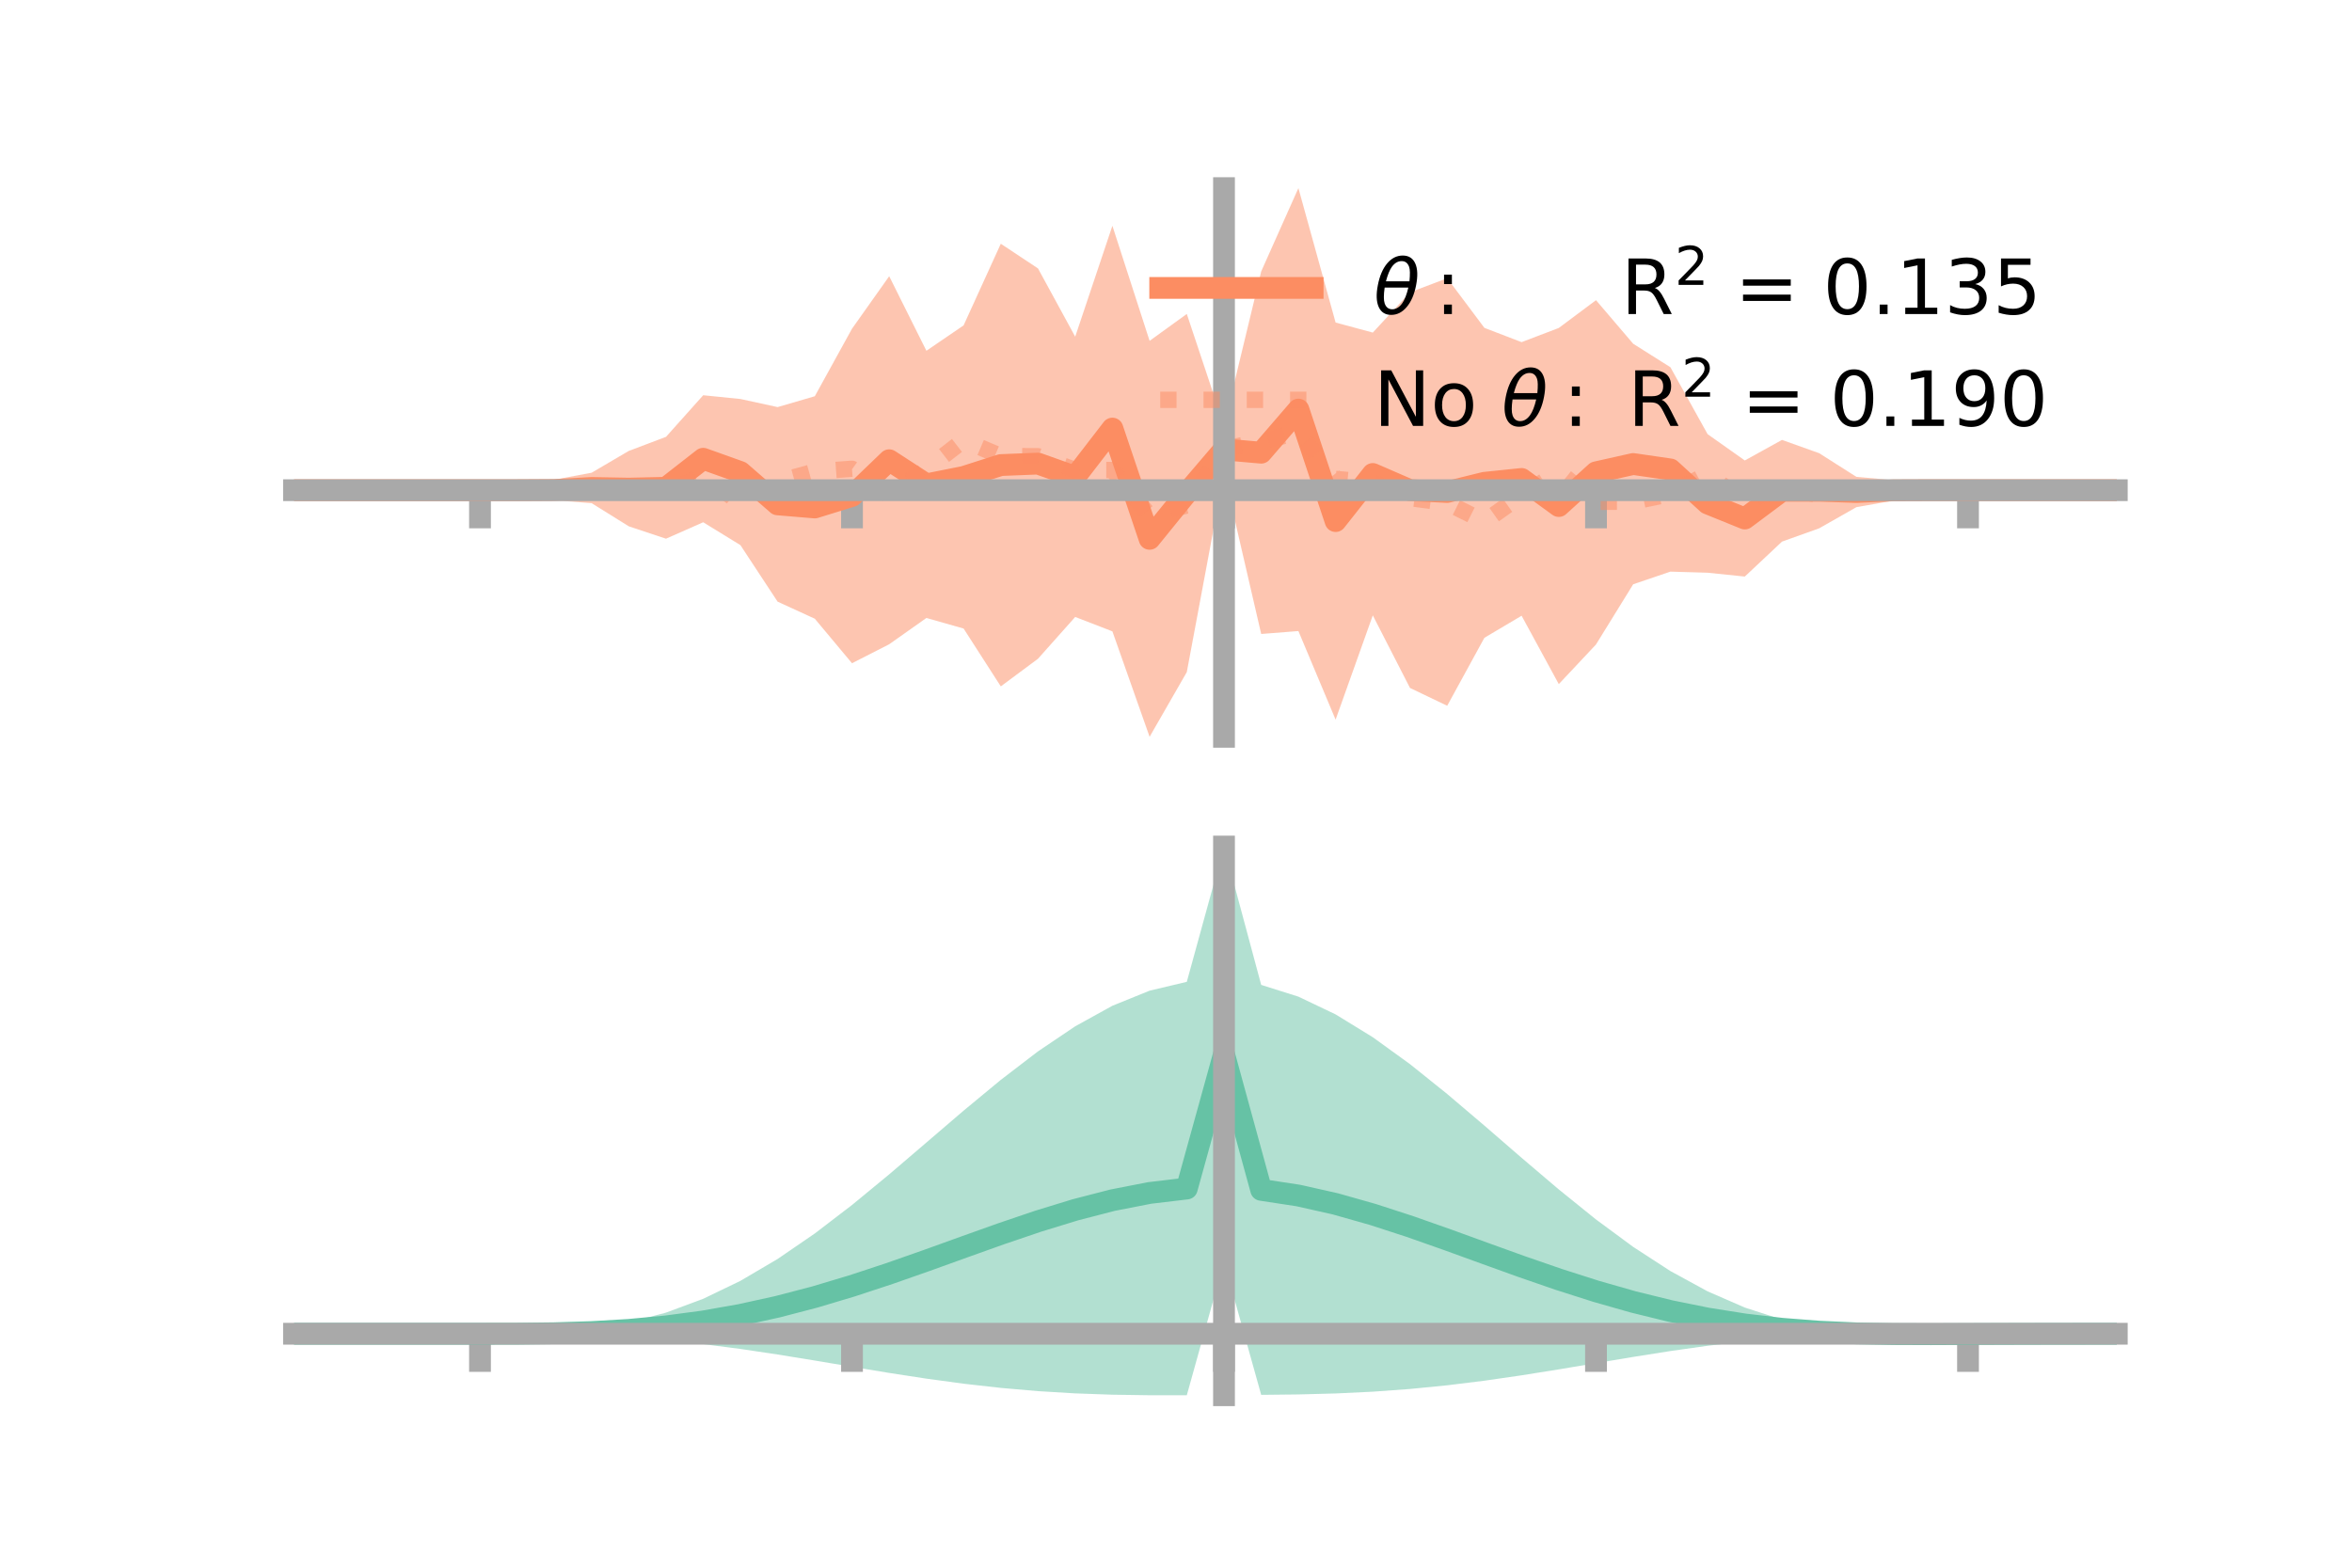
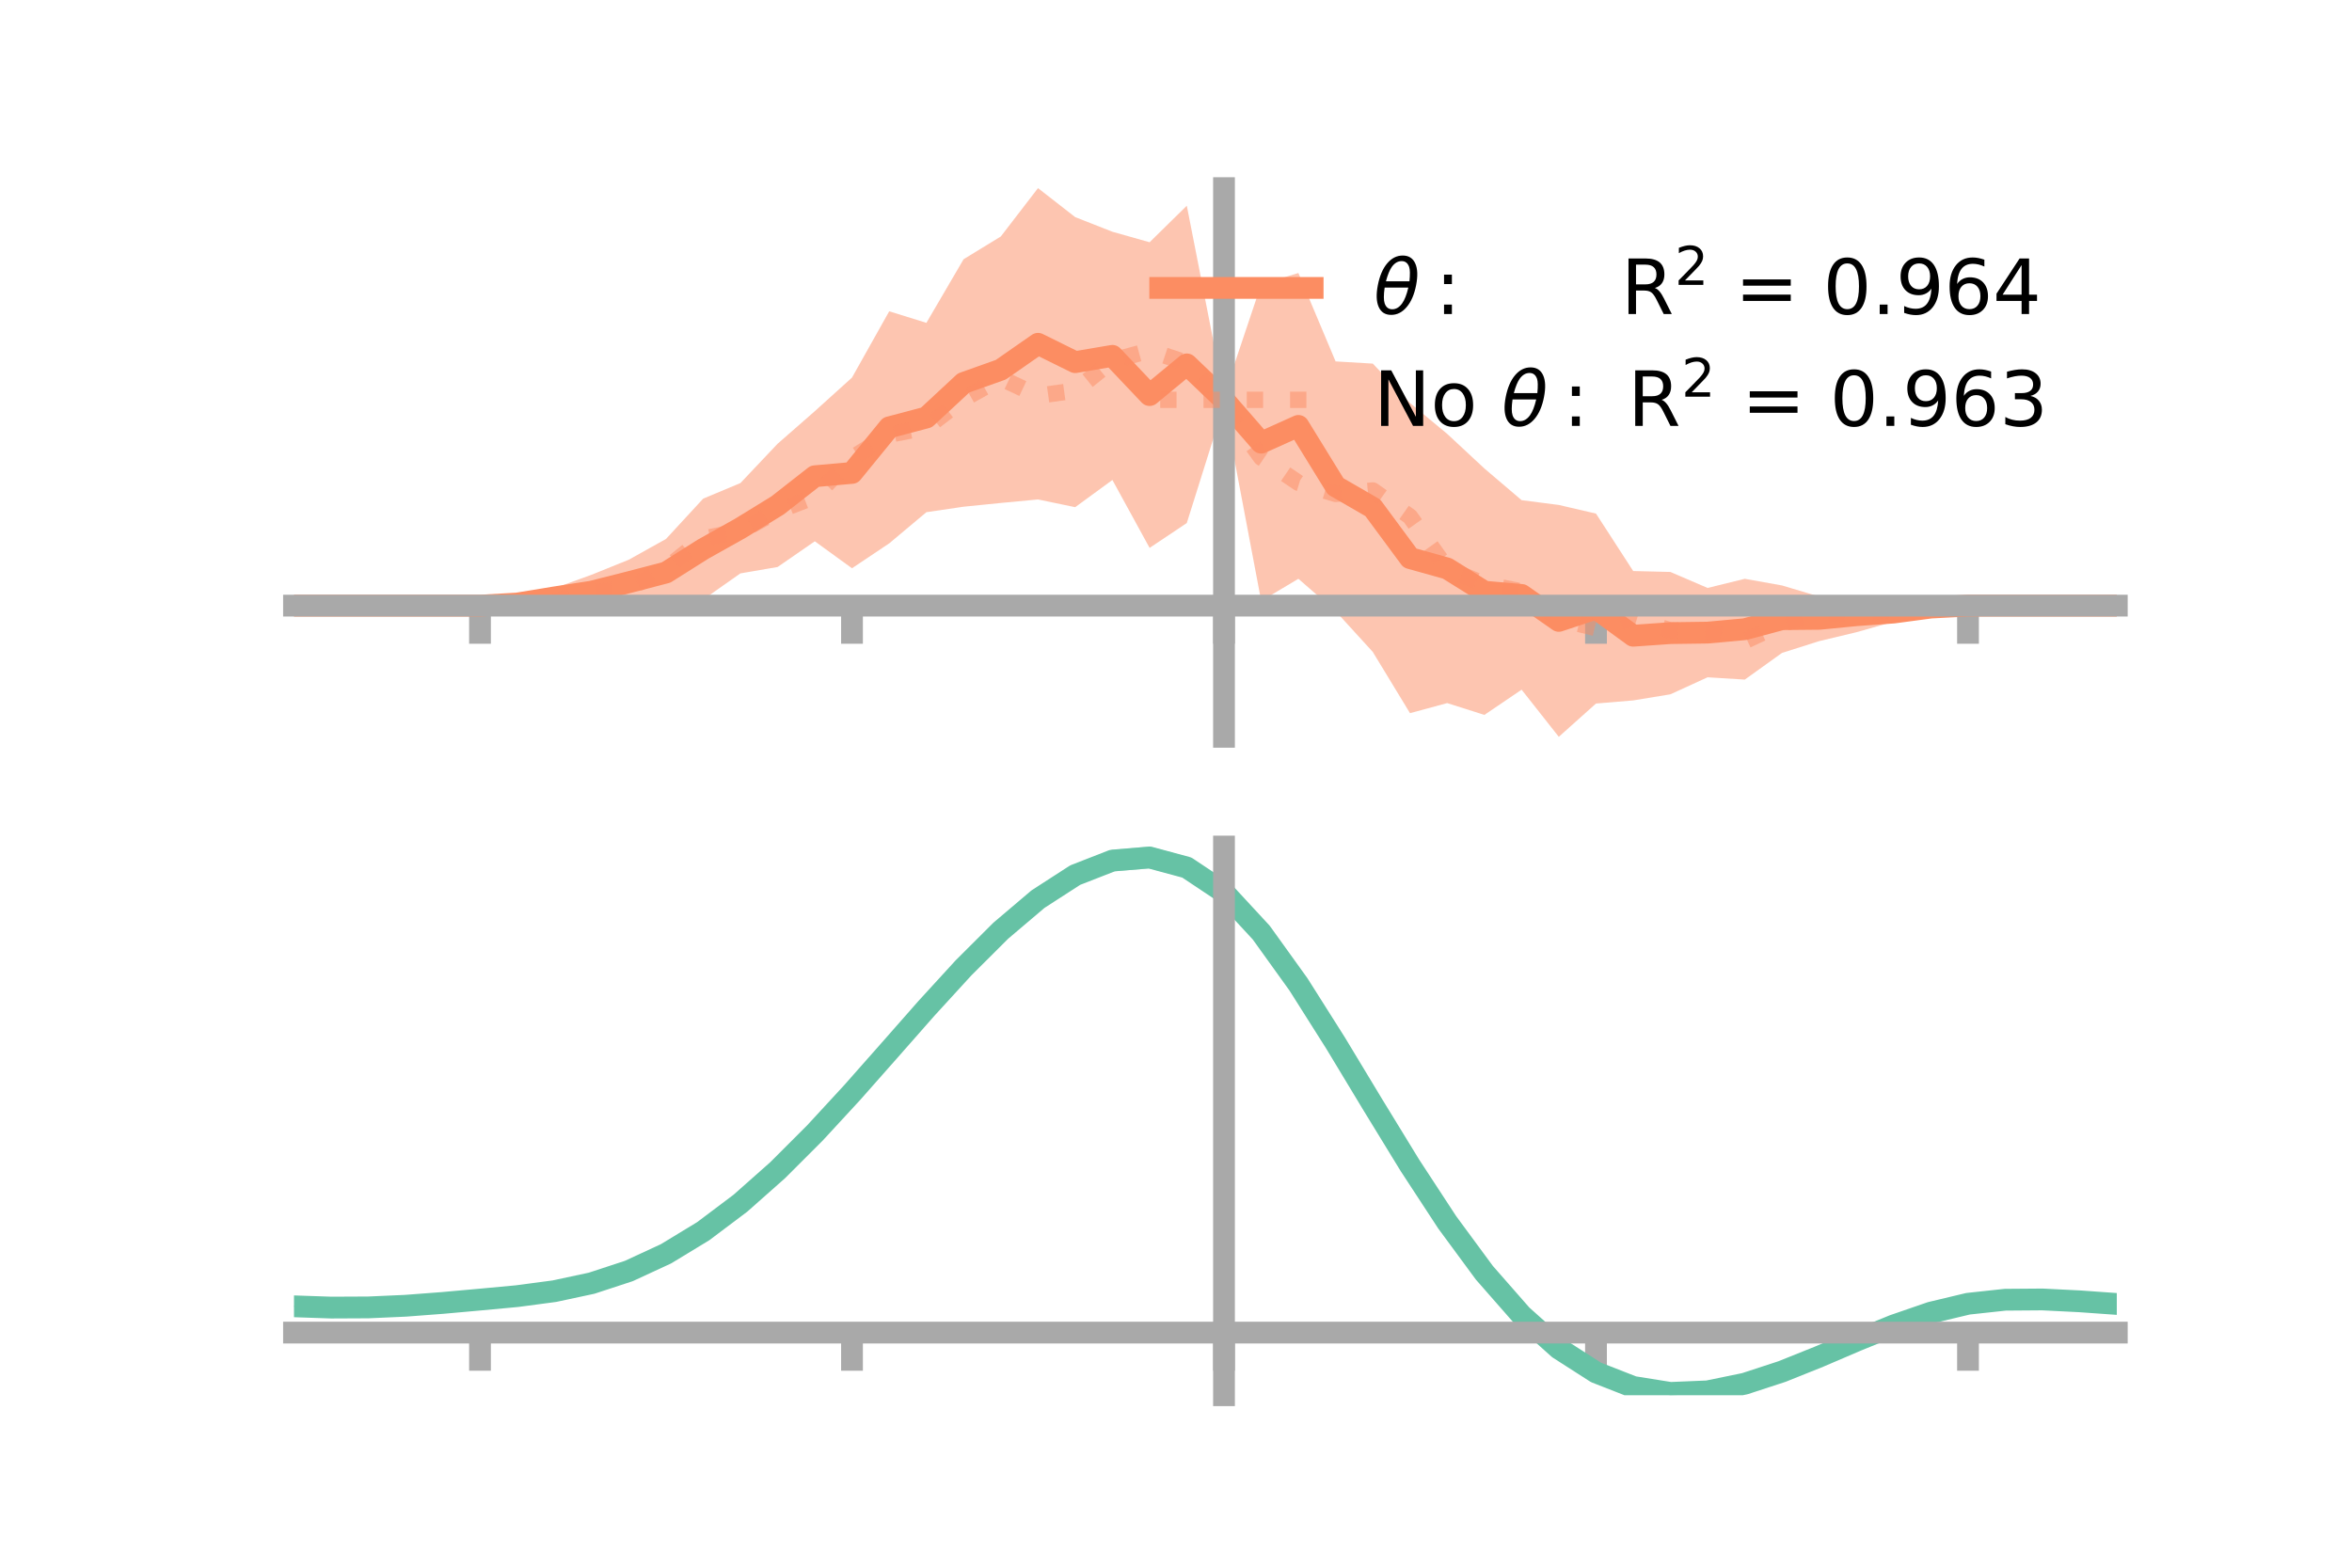
<svg xmlns="http://www.w3.org/2000/svg" xmlns:xlink="http://www.w3.org/1999/xlink" height="144pt" version="1.1" viewBox="0 0 216 144" width="216pt">
  <defs>
    <style type="text/css">*{stroke-linecap:butt;stroke-linejoin:round;}</style>
  </defs>
  <g id="figure_1">
    <g id="patch_1">
      <path d="M 0 144  L 216 144  L 216 0  L 0 0  z " style="fill:none;" />
    </g>
    <g id="axes_1">
      <g id="patch_2">
        <path d="M 27 67.68  L 194.4 67.68  L 194.4 17.28  L 27 17.28  z " style="fill:none;" />
      </g>
      <g id="PolyCollection_1">
-         <path clip-path="url(#p61a5225bee)" d="M 27 45.027  L 27 45.027  L 30.416 45.027  L 33.833 45.027  L 37.249 45.027  L 40.665 45.027  L 44.082 45.027  L 47.498 45.025  L 50.914 44.059  L 54.331 43.423  L 57.747 41.418  L 61.163 40.127  L 64.58 36.305  L 67.996 36.649  L 71.412 37.394  L 74.829 36.397  L 78.245 30.195  L 81.661 25.373  L 85.078 32.221  L 88.494 29.888  L 91.91 22.389  L 95.327 24.657  L 98.743 30.927  L 102.159 20.74  L 105.576 31.309  L 108.992 28.839  L 112.408 39.095  L 115.824 24.932  L 119.241 17.28  L 122.657 29.626  L 126.073 30.55  L 129.49 26.852  L 132.906 25.556  L 136.322 30.115  L 139.739 31.428  L 143.155 30.124  L 146.571 27.573  L 149.988 31.576  L 153.404 33.731  L 156.82 39.879  L 160.237 42.296  L 163.653 40.408  L 167.069 41.629  L 170.486 43.802  L 173.902 44.102  L 177.318 45.025  L 180.735 45.027  L 184.151 45.027  L 187.567 45.027  L 190.984 45.027  L 194.4 45.027  L 194.4 45.027  L 194.4 45.027  L 190.984 45.027  L 187.567 45.027  L 184.151 45.027  L 180.735 45.027  L 177.318 45.03  L 173.902 45.979  L 170.486 46.585  L 167.069 48.527  L 163.653 49.75  L 160.237 52.96  L 156.82 52.607  L 153.404 52.507  L 149.988 53.668  L 146.571 59.198  L 143.155 62.84  L 139.739 56.559  L 136.322 58.584  L 132.906 64.828  L 129.49 63.192  L 126.073 56.525  L 122.657 66.102  L 119.241 57.965  L 115.824 58.233  L 112.408 43.471  L 108.992 61.734  L 105.576 67.68  L 102.159 57.993  L 98.743 56.67  L 95.327 60.509  L 91.91 63.048  L 88.494 57.735  L 85.078 56.763  L 81.661 59.178  L 78.245 60.922  L 74.829 56.833  L 71.412 55.265  L 67.996 50.071  L 64.58 47.972  L 61.163 49.482  L 57.747 48.345  L 54.331 46.218  L 50.914 45.954  L 47.498 45.029  L 44.082 45.027  L 40.665 45.027  L 37.249 45.027  L 33.833 45.027  L 30.416 45.027  L 27 45.027  z " style="fill:#fc8d62;fill-opacity:0.5;" />
+         <path clip-path="url(#pccaad8caf1)" d="M 27 55.63  L 27 55.63  L 30.416 55.63  L 33.833 55.63  L 37.249 55.63  L 40.665 55.63  L 44.082 55.63  L 47.498 55.158  L 50.914 54.03  L 54.331 52.794  L 57.747 51.412  L 61.163 49.506  L 64.58 45.801  L 67.996 44.373  L 71.412 40.761  L 74.829 37.769  L 78.245 34.682  L 81.661 28.595  L 85.078 29.654  L 88.494 23.811  L 91.91 21.723  L 95.327 17.28  L 98.743 19.944  L 102.159 21.286  L 105.576 22.252  L 108.992 18.896  L 112.408 36.301  L 115.824 26.118  L 119.241 25.077  L 122.657 33.198  L 126.073 33.399  L 129.49 37.018  L 132.906 39.854  L 136.322 43.032  L 139.739 45.942  L 143.155 46.383  L 146.571 47.176  L 149.988 52.453  L 153.404 52.537  L 156.82 54.006  L 160.237 53.166  L 163.653 53.777  L 167.069 54.797  L 170.486 54.949  L 173.902 55.424  L 177.318 55.533  L 180.735 55.63  L 184.151 55.63  L 187.567 55.63  L 190.984 55.63  L 194.4 55.63  L 194.4 55.63  L 194.4 55.63  L 190.984 55.63  L 187.567 55.63  L 184.151 55.63  L 180.735 55.631  L 177.318 56.085  L 173.902 57.107  L 170.486 58.073  L 167.069 58.89  L 163.653 59.974  L 160.237 62.425  L 156.82 62.212  L 153.404 63.776  L 149.988 64.337  L 146.571 64.623  L 143.155 67.68  L 139.739 63.351  L 136.322 65.668  L 132.906 64.582  L 129.49 65.508  L 126.073 59.885  L 122.657 56.14  L 119.241 53.165  L 115.824 55.202  L 112.408 37.166  L 108.992 48.043  L 105.576 50.328  L 102.159 44.087  L 98.743 46.588  L 95.327 45.877  L 91.91 46.2  L 88.494 46.544  L 85.078 47.047  L 81.661 49.912  L 78.245 52.198  L 74.829 49.72  L 71.412 52.082  L 67.996 52.669  L 64.58 55.07  L 61.163 55.677  L 57.747 55.554  L 54.331 55.903  L 50.914 55.721  L 47.498 55.716  L 44.082 55.631  L 40.665 55.63  L 37.249 55.63  L 33.833 55.63  L 30.416 55.63  L 27 55.63  z " style="fill:#fc8d62;fill-opacity:0.5;" />
      </g>
      <g id="matplotlib.axis_1">
        <g id="xtick_1">
          <g id="line2d_1">
            <defs>
-               <path d="M 0 0  L 0 3.5  " id="m5b57abc09e" style="stroke:#a9a9a9;stroke-width:2;" />
+               <path d="M 0 0  L 0 3.5  " id="m66f429d313" style="stroke:#a9a9a9;stroke-width:2;" />
            </defs>
            <g>
-               <use style="fill:#a9a9a9;stroke:#a9a9a9;stroke-width:2;" x="44.082" xlink:href="#m5b57abc09e" y="45.027" />
+               <use style="fill:#a9a9a9;stroke:#a9a9a9;stroke-width:2;" x="44.082" xlink:href="#m66f429d313" y="55.63" />
            </g>
          </g>
        </g>
        <g id="xtick_2">
          <g id="line2d_2">
            <g>
-               <use style="fill:#a9a9a9;stroke:#a9a9a9;stroke-width:2;" x="78.245" xlink:href="#m5b57abc09e" y="45.027" />
+               <use style="fill:#a9a9a9;stroke:#a9a9a9;stroke-width:2;" x="78.245" xlink:href="#m66f429d313" y="55.63" />
            </g>
          </g>
        </g>
        <g id="xtick_3">
          <g id="line2d_3">
            <g>
-               <use style="fill:#a9a9a9;stroke:#a9a9a9;stroke-width:2;" x="112.408" xlink:href="#m5b57abc09e" y="45.027" />
+               <use style="fill:#a9a9a9;stroke:#a9a9a9;stroke-width:2;" x="112.408" xlink:href="#m66f429d313" y="55.63" />
            </g>
          </g>
        </g>
        <g id="xtick_4">
          <g id="line2d_4">
            <g>
-               <use style="fill:#a9a9a9;stroke:#a9a9a9;stroke-width:2;" x="146.571" xlink:href="#m5b57abc09e" y="45.027" />
+               <use style="fill:#a9a9a9;stroke:#a9a9a9;stroke-width:2;" x="146.571" xlink:href="#m66f429d313" y="55.63" />
            </g>
          </g>
        </g>
        <g id="xtick_5">
          <g id="line2d_5">
            <g>
-               <use style="fill:#a9a9a9;stroke:#a9a9a9;stroke-width:2;" x="180.735" xlink:href="#m5b57abc09e" y="45.027" />
+               <use style="fill:#a9a9a9;stroke:#a9a9a9;stroke-width:2;" x="180.735" xlink:href="#m66f429d313" y="55.63" />
            </g>
          </g>
        </g>
      </g>
      <g id="matplotlib.axis_2" />
      <g id="line2d_6">
-         <path clip-path="url(#p61a5225bee)" d="M 27 45.027  L 30.416 45.027  L 33.833 45.027  L 37.249 45.027  L 40.665 45.027  L 44.082 45.027  L 47.498 45.027  L 50.914 45.007  L 54.331 44.82  L 57.747 44.882  L 61.163 44.804  L 64.58 42.139  L 67.996 43.36  L 71.412 46.329  L 74.829 46.615  L 78.245 45.558  L 81.661 42.275  L 85.078 44.492  L 88.494 43.812  L 91.91 42.719  L 95.327 42.583  L 98.743 43.799  L 102.159 39.367  L 105.576 49.495  L 108.992 45.286  L 112.408 41.283  L 115.824 41.583  L 119.241 37.622  L 122.657 47.864  L 126.073 43.538  L 129.49 45.022  L 132.906 45.192  L 136.322 44.349  L 139.739 43.993  L 143.155 46.482  L 146.571 43.386  L 149.988 42.622  L 153.404 43.119  L 156.82 46.243  L 160.237 47.628  L 163.653 45.079  L 167.069 45.078  L 170.486 45.193  L 173.902 45.041  L 177.318 45.028  L 180.735 45.027  L 184.151 45.027  L 187.567 45.027  L 190.984 45.027  L 194.4 45.027  " style="fill:none;stroke:#fc8d62;stroke-linecap:square;stroke-width:2;" />
+         <path clip-path="url(#pccaad8caf1)" d="M 27 55.63  L 30.416 55.63  L 33.833 55.63  L 37.249 55.63  L 40.665 55.63  L 44.082 55.63  L 47.498 55.437  L 50.914 54.876  L 54.331 54.348  L 57.747 53.483  L 61.163 52.591  L 64.58 50.436  L 67.996 48.521  L 71.412 46.421  L 74.829 43.745  L 78.245 43.44  L 81.661 39.254  L 85.078 38.35  L 88.494 35.177  L 91.91 33.961  L 95.327 31.579  L 98.743 33.266  L 102.159 32.686  L 105.576 36.29  L 108.992 33.47  L 112.408 36.734  L 115.824 40.66  L 119.241 39.121  L 122.657 44.669  L 126.073 46.642  L 129.49 51.263  L 132.906 52.218  L 136.322 54.35  L 139.739 54.647  L 143.155 57.032  L 146.571 55.9  L 149.988 58.395  L 153.404 58.156  L 156.82 58.109  L 160.237 57.796  L 163.653 56.876  L 167.069 56.844  L 170.486 56.511  L 173.902 56.266  L 177.318 55.809  L 180.735 55.63  L 184.151 55.63  L 187.567 55.63  L 190.984 55.63  L 194.4 55.63  " style="fill:none;stroke:#fc8d62;stroke-linecap:square;stroke-width:2;" />
      </g>
      <g id="line2d_7">
-         <path clip-path="url(#p61a5225bee)" d="M 27 45.027  L 30.416 45.027  L 33.833 45.027  L 37.249 45.027  L 40.665 45.027  L 44.082 45.027  L 47.498 45.027  L 50.914 44.898  L 54.331 44.963  L 57.747 44.503  L 61.163 45.176  L 64.58 43.697  L 67.996 46.222  L 71.412 44.251  L 74.829 43.311  L 78.245 43.059  L 81.661 45.521  L 85.078 43.095  L 88.494 40.442  L 91.91 41.895  L 95.327 41.906  L 98.743 43.177  L 102.159 43.171  L 105.576 47.352  L 108.992 46.424  L 112.408 41.216  L 115.824 40.57  L 119.241 39.699  L 122.657 43.991  L 126.073 44.306  L 129.49 45.754  L 132.906 46.202  L 136.322 47.907  L 139.739 45.493  L 143.155 43.347  L 146.571 46.099  L 149.988 46.08  L 153.404 45.372  L 156.82 43.517  L 160.237 46.129  L 163.653 44.757  L 167.069 45.483  L 170.486 45.065  L 173.902 45.15  L 177.318 45.027  L 180.735 45.027  L 184.151 45.027  L 187.567 45.027  L 190.984 45.027  L 194.4 45.027  " style="fill:none;stroke:#fc8d62;stroke-dasharray:1.5,2.475;stroke-dashoffset:0;stroke-opacity:0.5;stroke-width:1.5;" />
+         <path clip-path="url(#pccaad8caf1)" d="M 27 55.63  L 30.416 55.63  L 33.833 55.63  L 37.249 55.63  L 40.665 55.63  L 44.082 55.63  L 47.498 55.56  L 50.914 55.19  L 54.331 54.434  L 57.747 54.019  L 61.163 52.231  L 64.58 49.465  L 67.996 48.782  L 71.412 46.938  L 74.829 45.623  L 78.245 42.063  L 81.661 39.928  L 85.078 39.263  L 88.494 36.645  L 91.91 34.74  L 95.327 36.35  L 98.743 35.875  L 102.159 33.12  L 105.576 32.2  L 108.992 33.33  L 112.408 37.326  L 115.824 42.034  L 119.241 44.351  L 122.657 45.369  L 126.073 45.052  L 129.49 47.453  L 132.906 52.246  L 136.322 53.651  L 139.739 54.323  L 143.155 56.849  L 146.571 57.701  L 149.988 56.833  L 153.404 57.901  L 156.82 57.991  L 160.237 58.88  L 163.653 57.296  L 167.069 56.334  L 170.486 56.434  L 173.902 55.954  L 177.318 55.685  L 180.735 55.631  L 184.151 55.63  L 187.567 55.63  L 190.984 55.63  L 194.4 55.63  " style="fill:none;stroke:#fc8d62;stroke-dasharray:1.5,2.475;stroke-dashoffset:0;stroke-opacity:0.5;stroke-width:1.5;" />
      </g>
      <g id="patch_3">
        <path d="M 112.408 67.68  L 112.408 17.28  " style="fill:none;stroke:#a9a9a9;stroke-linecap:square;stroke-linejoin:miter;stroke-width:2;" />
      </g>
      <g id="patch_4">
        <path d="M 194.4 67.68  L 194.4 17.28  " style="fill:none;" />
      </g>
      <g id="patch_5">
-         <path d="M 27 45.027  L 194.4 45.027  " style="fill:none;stroke:#a9a9a9;stroke-linecap:square;stroke-linejoin:miter;stroke-width:2;" />
+         <path d="M 27 55.63  L 194.4 55.63  " style="fill:none;stroke:#a9a9a9;stroke-linecap:square;stroke-linejoin:miter;stroke-width:2;" />
      </g>
      <g id="patch_6">
        <path d="M 27 17.28  L 194.4 17.28  " style="fill:none;" />
      </g>
      <g id="legend_1">
        <g id="line2d_8">
          <path d="M 106.55 26.449  L 120.55 26.449  " style="fill:none;stroke:#fc8d62;stroke-linecap:square;stroke-width:2;" />
        </g>
        <g id="line2d_9" />
        <g id="text_1">
          <g transform="translate(126.15 28.89891)scale(0.07 -0.07)">
            <defs>
              <path d="M 45.516 34.672  L 14.453 34.672  Q 12.359 20.062 14.5 13.875  Q 17.188 6.25 24.469 6.25  Q 31.781 6.25 37.359 13.922  Q 42.234 20.656 45.516 34.672  z M 47.016 42.969  Q 48.344 56.844 46.625 61.719  Q 43.953 69.438 36.766 69.438  Q 29.297 69.438 23.828 61.812  Q 19.531 55.672 16.156 42.969  z M 38.188 76.766  Q 49.906 76.766 54.594 66.406  Q 59.281 56.109 55.719 37.844  Q 52.203 19.625 43.453 9.281  Q 34.766 -1.125 23.047 -1.125  Q 11.281 -1.125 6.641 9.281  Q 2 19.625 5.516 37.844  Q 9.078 56.109 17.719 66.406  Q 26.422 76.766 38.188 76.766  z " id="DejaVuSans-Oblique-952" />
              <path d="M 11.719 12.406  L 22.016 12.406  L 22.016 0  L 11.719 0  z M 11.719 51.703  L 22.016 51.703  L 22.016 39.312  L 11.719 39.312  z " id="DejaVuSans-58" />
              <path id="DejaVuSans-32" />
              <path d="M 44.391 34.188  Q 47.562 33.109 50.562 29.594  Q 53.562 26.078 56.594 19.922  L 66.609 0  L 56 0  L 46.688 18.703  Q 43.062 26.031 39.672 28.422  Q 36.281 30.812 30.422 30.812  L 19.672 30.812  L 19.672 0  L 9.812 0  L 9.812 72.906  L 32.078 72.906  Q 44.578 72.906 50.734 67.672  Q 56.891 62.453 56.891 51.906  Q 56.891 45.016 53.688 40.469  Q 50.484 35.938 44.391 34.188  z M 19.672 64.797  L 19.672 38.922  L 32.078 38.922  Q 39.203 38.922 42.844 42.219  Q 46.484 45.516 46.484 51.906  Q 46.484 58.297 42.844 61.547  Q 39.203 64.797 32.078 64.797  z " id="DejaVuSans-82" />
              <path d="M 19.188 8.297  L 53.609 8.297  L 53.609 0  L 7.328 0  L 7.328 8.297  Q 12.938 14.109 22.625 23.891  Q 32.328 33.688 34.812 36.531  Q 39.547 41.844 41.422 45.531  Q 43.312 49.219 43.312 52.781  Q 43.312 58.594 39.234 62.25  Q 35.156 65.922 28.609 65.922  Q 23.969 65.922 18.812 64.312  Q 13.672 62.703 7.812 59.422  L 7.812 69.391  Q 13.766 71.781 18.938 73  Q 24.125 74.219 28.422 74.219  Q 39.75 74.219 46.484 68.547  Q 53.219 62.891 53.219 53.422  Q 53.219 48.922 51.531 44.891  Q 49.859 40.875 45.406 35.406  Q 44.188 33.984 37.641 27.219  Q 31.109 20.453 19.188 8.297  z " id="DejaVuSans-50" />
              <path d="M 10.594 45.406  L 73.188 45.406  L 73.188 37.203  L 10.594 37.203  z M 10.594 25.484  L 73.188 25.484  L 73.188 17.188  L 10.594 17.188  z " id="DejaVuSans-61" />
              <path d="M 31.781 66.406  Q 24.172 66.406 20.328 58.906  Q 16.5 51.422 16.5 36.375  Q 16.5 21.391 20.328 13.891  Q 24.172 6.391 31.781 6.391  Q 39.453 6.391 43.281 13.891  Q 47.125 21.391 47.125 36.375  Q 47.125 51.422 43.281 58.906  Q 39.453 66.406 31.781 66.406  z M 31.781 74.219  Q 44.047 74.219 50.516 64.516  Q 56.984 54.828 56.984 36.375  Q 56.984 17.969 50.516 8.266  Q 44.047 -1.422 31.781 -1.422  Q 19.531 -1.422 13.062 8.266  Q 6.594 17.969 6.594 36.375  Q 6.594 54.828 13.062 64.516  Q 19.531 74.219 31.781 74.219  z " id="DejaVuSans-48" />
              <path d="M 10.688 12.406  L 21 12.406  L 21 0  L 10.688 0  z " id="DejaVuSans-46" />
-               <path d="M 12.406 8.297  L 28.516 8.297  L 28.516 63.922  L 10.984 60.406  L 10.984 69.391  L 28.422 72.906  L 38.281 72.906  L 38.281 8.297  L 54.391 8.297  L 54.391 0  L 12.406 0  z " id="DejaVuSans-49" />
-               <path d="M 40.578 39.312  Q 47.656 37.797 51.625 33  Q 55.609 28.219 55.609 21.188  Q 55.609 10.406 48.188 4.484  Q 40.766 -1.422 27.094 -1.422  Q 22.516 -1.422 17.656 -0.516  Q 12.797 0.391 7.625 2.203  L 7.625 11.719  Q 11.719 9.328 16.594 8.109  Q 21.484 6.891 26.812 6.891  Q 36.078 6.891 40.938 10.547  Q 45.797 14.203 45.797 21.188  Q 45.797 27.641 41.281 31.266  Q 36.766 34.906 28.719 34.906  L 20.219 34.906  L 20.219 43.016  L 29.109 43.016  Q 36.375 43.016 40.234 45.922  Q 44.094 48.828 44.094 54.297  Q 44.094 59.906 40.109 62.906  Q 36.141 65.922 28.719 65.922  Q 24.656 65.922 20.016 65.031  Q 15.375 64.156 9.812 62.312  L 9.812 71.094  Q 15.438 72.656 20.344 73.438  Q 25.25 74.219 29.594 74.219  Q 40.828 74.219 47.359 69.109  Q 53.906 64.016 53.906 55.328  Q 53.906 49.266 50.438 45.094  Q 46.969 40.922 40.578 39.312  z " id="DejaVuSans-51" />
-               <path d="M 10.797 72.906  L 49.516 72.906  L 49.516 64.594  L 19.828 64.594  L 19.828 46.734  Q 21.969 47.469 24.109 47.828  Q 26.266 48.188 28.422 48.188  Q 40.625 48.188 47.75 41.5  Q 54.891 34.812 54.891 23.391  Q 54.891 11.625 47.562 5.094  Q 40.234 -1.422 26.906 -1.422  Q 22.312 -1.422 17.547 -0.641  Q 12.797 0.141 7.719 1.703  L 7.719 11.625  Q 12.109 9.234 16.797 8.062  Q 21.484 6.891 26.703 6.891  Q 35.156 6.891 40.078 11.328  Q 45.016 15.766 45.016 23.391  Q 45.016 31 40.078 35.438  Q 35.156 39.891 26.703 39.891  Q 22.75 39.891 18.812 39.016  Q 14.891 38.141 10.797 36.281  z " id="DejaVuSans-53" />
+               <path d="M 10.984 1.516  L 10.984 10.5  Q 14.703 8.734 18.5 7.812  Q 22.312 6.891 25.984 6.891  Q 35.75 6.891 40.891 13.453  Q 46.047 20.016 46.781 33.406  Q 43.953 29.203 39.594 26.953  Q 35.25 24.703 29.984 24.703  Q 19.047 24.703 12.672 31.312  Q 6.297 37.938 6.297 49.422  Q 6.297 60.641 12.938 67.422  Q 19.578 74.219 30.609 74.219  Q 43.266 74.219 49.922 64.516  Q 56.594 54.828 56.594 36.375  Q 56.594 19.141 48.406 8.859  Q 40.234 -1.422 26.422 -1.422  Q 22.703 -1.422 18.891 -0.688  Q 15.094 0.047 10.984 1.516  z M 30.609 32.422  Q 37.25 32.422 41.125 36.953  Q 45.016 41.5 45.016 49.422  Q 45.016 57.281 41.125 61.844  Q 37.25 66.406 30.609 66.406  Q 23.969 66.406 20.094 61.844  Q 16.219 57.281 16.219 49.422  Q 16.219 41.5 20.094 36.953  Q 23.969 32.422 30.609 32.422  z " id="DejaVuSans-57" />
+               <path d="M 33.016 40.375  Q 26.375 40.375 22.484 35.828  Q 18.609 31.297 18.609 23.391  Q 18.609 15.531 22.484 10.953  Q 26.375 6.391 33.016 6.391  Q 39.656 6.391 43.531 10.953  Q 47.406 15.531 47.406 23.391  Q 47.406 31.297 43.531 35.828  Q 39.656 40.375 33.016 40.375  z M 52.594 71.297  L 52.594 62.312  Q 48.875 64.062 45.094 64.984  Q 41.312 65.922 37.594 65.922  Q 27.828 65.922 22.672 59.328  Q 17.531 52.734 16.797 39.406  Q 19.672 43.656 24.016 45.922  Q 28.375 48.188 33.594 48.188  Q 44.578 48.188 50.953 41.516  Q 57.328 34.859 57.328 23.391  Q 57.328 12.156 50.688 5.359  Q 44.047 -1.422 33.016 -1.422  Q 20.359 -1.422 13.672 8.266  Q 6.984 17.969 6.984 36.375  Q 6.984 53.656 15.188 63.938  Q 23.391 74.219 37.203 74.219  Q 40.922 74.219 44.703 73.484  Q 48.484 72.75 52.594 71.297  z " id="DejaVuSans-54" />
+               <path d="M 37.797 64.312  L 12.891 25.391  L 37.797 25.391  z M 35.203 72.906  L 47.609 72.906  L 47.609 25.391  L 58.016 25.391  L 58.016 17.188  L 47.609 17.188  L 47.609 0  L 37.797 0  L 37.797 17.188  L 4.891 17.188  L 4.891 26.703  z " id="DejaVuSans-52" />
            </defs>
            <use transform="translate(0 0.765625)" xlink:href="#DejaVuSans-Oblique-952" />
            <use transform="translate(80.66406 0.765625)" xlink:href="#DejaVuSans-58" />
            <use transform="translate(133.8379 0.765625)" xlink:href="#DejaVuSans-32" />
            <use transform="translate(165.625 0.765625)" xlink:href="#DejaVuSans-32" />
            <use transform="translate(197.4121 0.765625)" xlink:href="#DejaVuSans-32" />
            <use transform="translate(229.1992 0.765625)" xlink:href="#DejaVuSans-32" />
            <use transform="translate(260.9863 0.765625)" xlink:href="#DejaVuSans-32" />
            <use transform="translate(292.7734 0.765625)" xlink:href="#DejaVuSans-32" />
            <use transform="translate(324.5605 0.765625)" xlink:href="#DejaVuSans-82" />
            <use transform="translate(395 39.04688)scale(0.7)" xlink:href="#DejaVuSans-50" />
            <use transform="translate(442.2705 0.765625)" xlink:href="#DejaVuSans-32" />
            <use transform="translate(474.0576 0.765625)" xlink:href="#DejaVuSans-61" />
            <use transform="translate(557.8467 0.765625)" xlink:href="#DejaVuSans-32" />
            <use transform="translate(589.6338 0.765625)" xlink:href="#DejaVuSans-48" />
            <use transform="translate(653.2568 0.765625)" xlink:href="#DejaVuSans-46" />
-             <use transform="translate(685.0439 0.765625)" xlink:href="#DejaVuSans-49" />
-             <use transform="translate(748.667 0.765625)" xlink:href="#DejaVuSans-51" />
-             <use transform="translate(812.29 0.765625)" xlink:href="#DejaVuSans-53" />
+             <use transform="translate(685.0439 0.765625)" xlink:href="#DejaVuSans-57" />
+             <use transform="translate(748.667 0.765625)" xlink:href="#DejaVuSans-54" />
+             <use transform="translate(812.29 0.765625)" xlink:href="#DejaVuSans-52" />
          </g>
        </g>
        <g id="line2d_10">
          <path d="M 106.55 36.724  L 120.55 36.724  " style="fill:none;stroke:#fc8d62;stroke-dasharray:1.5,2.475;stroke-dashoffset:0;stroke-opacity:0.5;stroke-width:1.5;" />
        </g>
        <g id="line2d_11" />
        <g id="text_2">
          <g transform="translate(126.15 39.17359)scale(0.07 -0.07)">
            <defs>
              <path d="M 9.812 72.906  L 23.094 72.906  L 55.422 11.922  L 55.422 72.906  L 64.984 72.906  L 64.984 0  L 51.703 0  L 19.391 60.984  L 19.391 0  L 9.812 0  z " id="DejaVuSans-78" />
              <path d="M 30.609 48.391  Q 23.391 48.391 19.188 42.75  Q 14.984 37.109 14.984 27.297  Q 14.984 17.484 19.156 11.844  Q 23.344 6.203 30.609 6.203  Q 37.797 6.203 41.984 11.859  Q 46.188 17.531 46.188 27.297  Q 46.188 37.016 41.984 42.703  Q 37.797 48.391 30.609 48.391  z M 30.609 56  Q 42.328 56 49.016 48.375  Q 55.719 40.766 55.719 27.297  Q 55.719 13.875 49.016 6.219  Q 42.328 -1.422 30.609 -1.422  Q 18.844 -1.422 12.172 6.219  Q 5.516 13.875 5.516 27.297  Q 5.516 40.766 12.172 48.375  Q 18.844 56 30.609 56  z " id="DejaVuSans-111" />
-               <path d="M 10.984 1.516  L 10.984 10.5  Q 14.703 8.734 18.5 7.812  Q 22.312 6.891 25.984 6.891  Q 35.75 6.891 40.891 13.453  Q 46.047 20.016 46.781 33.406  Q 43.953 29.203 39.594 26.953  Q 35.25 24.703 29.984 24.703  Q 19.047 24.703 12.672 31.312  Q 6.297 37.938 6.297 49.422  Q 6.297 60.641 12.938 67.422  Q 19.578 74.219 30.609 74.219  Q 43.266 74.219 49.922 64.516  Q 56.594 54.828 56.594 36.375  Q 56.594 19.141 48.406 8.859  Q 40.234 -1.422 26.422 -1.422  Q 22.703 -1.422 18.891 -0.688  Q 15.094 0.047 10.984 1.516  z M 30.609 32.422  Q 37.25 32.422 41.125 36.953  Q 45.016 41.5 45.016 49.422  Q 45.016 57.281 41.125 61.844  Q 37.25 66.406 30.609 66.406  Q 23.969 66.406 20.094 61.844  Q 16.219 57.281 16.219 49.422  Q 16.219 41.5 20.094 36.953  Q 23.969 32.422 30.609 32.422  z " id="DejaVuSans-57" />
+               <path d="M 40.578 39.312  Q 47.656 37.797 51.625 33  Q 55.609 28.219 55.609 21.188  Q 55.609 10.406 48.188 4.484  Q 40.766 -1.422 27.094 -1.422  Q 22.516 -1.422 17.656 -0.516  Q 12.797 0.391 7.625 2.203  L 7.625 11.719  Q 11.719 9.328 16.594 8.109  Q 21.484 6.891 26.812 6.891  Q 36.078 6.891 40.938 10.547  Q 45.797 14.203 45.797 21.188  Q 45.797 27.641 41.281 31.266  Q 36.766 34.906 28.719 34.906  L 20.219 34.906  L 20.219 43.016  L 29.109 43.016  Q 36.375 43.016 40.234 45.922  Q 44.094 48.828 44.094 54.297  Q 44.094 59.906 40.109 62.906  Q 36.141 65.922 28.719 65.922  Q 24.656 65.922 20.016 65.031  Q 15.375 64.156 9.812 62.312  L 9.812 71.094  Q 15.438 72.656 20.344 73.438  Q 25.25 74.219 29.594 74.219  Q 40.828 74.219 47.359 69.109  Q 53.906 64.016 53.906 55.328  Q 53.906 49.266 50.438 45.094  Q 46.969 40.922 40.578 39.312  z " id="DejaVuSans-51" />
            </defs>
            <use transform="translate(0 0.765625)" xlink:href="#DejaVuSans-78" />
            <use transform="translate(74.80469 0.765625)" xlink:href="#DejaVuSans-111" />
            <use transform="translate(135.9863 0.765625)" xlink:href="#DejaVuSans-32" />
            <use transform="translate(167.7734 0.765625)" xlink:href="#DejaVuSans-Oblique-952" />
            <use transform="translate(248.4375 0.765625)" xlink:href="#DejaVuSans-58" />
            <use transform="translate(301.6113 0.765625)" xlink:href="#DejaVuSans-32" />
            <use transform="translate(333.3984 0.765625)" xlink:href="#DejaVuSans-82" />
            <use transform="translate(403.8379 39.04688)scale(0.7)" xlink:href="#DejaVuSans-50" />
            <use transform="translate(451.1084 0.765625)" xlink:href="#DejaVuSans-32" />
            <use transform="translate(482.8955 0.765625)" xlink:href="#DejaVuSans-61" />
            <use transform="translate(566.6846 0.765625)" xlink:href="#DejaVuSans-32" />
            <use transform="translate(598.4717 0.765625)" xlink:href="#DejaVuSans-48" />
            <use transform="translate(662.0947 0.765625)" xlink:href="#DejaVuSans-46" />
-             <use transform="translate(693.8818 0.765625)" xlink:href="#DejaVuSans-49" />
-             <use transform="translate(757.5049 0.765625)" xlink:href="#DejaVuSans-57" />
-             <use transform="translate(821.1279 0.765625)" xlink:href="#DejaVuSans-48" />
+             <use transform="translate(693.8818 0.765625)" xlink:href="#DejaVuSans-57" />
+             <use transform="translate(757.5049 0.765625)" xlink:href="#DejaVuSans-54" />
+             <use transform="translate(821.1279 0.765625)" xlink:href="#DejaVuSans-51" />
          </g>
        </g>
      </g>
    </g>
    <g id="axes_2">
      <g id="patch_7">
        <path d="M 27 128.16  L 194.4 128.16  L 194.4 77.76  L 27 77.76  z " style="fill:none;" />
      </g>
      <g id="PolyCollection_2">
-         <path clip-path="url(#pf1f2fb6658)" d="M 27 122.514  L 27 122.509  L 30.416 122.51  L 33.833 122.511  L 37.249 122.511  L 40.665 122.511  L 44.082 122.511  L 47.498 122.492  L 50.914 122.372  L 54.331 122.059  L 57.747 121.478  L 61.163 120.571  L 64.58 119.301  L 67.996 117.654  L 71.412 115.643  L 74.829 113.301  L 78.245 110.684  L 81.661 107.869  L 85.078 104.947  L 88.494 102.019  L 91.91 99.192  L 95.327 96.574  L 98.743 94.272  L 102.159 92.384  L 105.576 90.998  L 108.992 90.186  L 112.408 77.76  L 115.824 90.467  L 119.241 91.547  L 122.657 93.177  L 126.073 95.275  L 129.49 97.747  L 132.906 100.489  L 136.322 103.393  L 139.739 106.351  L 143.155 109.257  L 146.571 112.014  L 149.988 114.535  L 153.404 116.752  L 156.82 118.617  L 160.237 120.105  L 163.653 121.213  L 167.069 121.962  L 170.486 122.374  L 173.902 122.439  L 177.318 122.444  L 180.735 122.463  L 184.151 122.481  L 187.567 122.493  L 190.984 122.501  L 194.4 122.506  L 194.4 122.519  L 194.4 122.519  L 190.984 122.529  L 187.567 122.547  L 184.151 122.576  L 180.735 122.619  L 177.318 122.666  L 173.902 122.647  L 170.486 122.575  L 167.069 122.678  L 163.653 122.896  L 160.237 123.212  L 156.82 123.617  L 153.404 124.1  L 149.988 124.64  L 146.571 125.211  L 143.155 125.784  L 139.739 126.33  L 136.322 126.825  L 132.906 127.247  L 129.49 127.584  L 126.073 127.833  L 122.657 127.996  L 119.241 128.086  L 115.824 128.124  L 112.408 115.9  L 108.992 128.16  L 105.576 128.16  L 102.159 128.11  L 98.743 127.989  L 95.327 127.783  L 91.91 127.486  L 88.494 127.1  L 85.078 126.635  L 81.661 126.11  L 78.245 125.546  L 74.829 124.973  L 71.412 124.417  L 67.996 123.907  L 64.58 123.465  L 61.163 123.105  L 57.747 122.836  L 54.331 122.657  L 50.914 122.557  L 47.498 122.517  L 44.082 122.511  L 40.665 122.511  L 37.249 122.511  L 33.833 122.511  L 30.416 122.512  L 27 122.514  z " style="fill:#66c2a5;fill-opacity:0.5;" />
+         <path clip-path="url(#p4ad8e24fb5)" d="M 27 120.038  L 27 119.943  L 30.416 120.069  L 33.833 120.052  L 37.249 119.891  L 40.665 119.619  L 44.082 119.3  L 47.498 118.973  L 50.914 118.51  L 54.331 117.766  L 57.747 116.629  L 61.163 115.022  L 64.58 112.904  L 67.996 110.276  L 71.412 107.176  L 74.829 103.676  L 78.245 99.88  L 81.661 95.918  L 85.078 91.941  L 88.494 88.119  L 91.91 84.632  L 95.327 81.668  L 98.743 79.414  L 102.159 78.053  L 105.576 77.76  L 108.992 78.7  L 112.408 81.016  L 115.824 84.769  L 119.241 89.598  L 122.657 95.085  L 126.073 100.84  L 129.49 106.518  L 132.906 111.831  L 136.322 116.55  L 139.739 120.513  L 143.155 123.62  L 146.571 125.836  L 149.988 127.182  L 153.404 127.733  L 156.82 127.595  L 160.237 126.903  L 163.653 125.804  L 167.069 124.458  L 170.486 123.02  L 173.902 121.646  L 177.318 120.482  L 180.735 119.67  L 184.151 119.303  L 187.567 119.281  L 190.984 119.461  L 194.4 119.716  L 194.4 119.834  L 194.4 119.834  L 190.984 119.602  L 187.567 119.44  L 184.151 119.472  L 180.735 119.843  L 177.318 120.666  L 173.902 121.859  L 170.486 123.278  L 167.069 124.767  L 163.653 126.162  L 160.237 127.296  L 156.82 128.012  L 153.404 128.16  L 149.988 127.617  L 146.571 126.289  L 143.155 124.123  L 139.739 121.107  L 136.322 117.276  L 132.906 112.721  L 129.49 107.593  L 126.073 102.106  L 122.657 96.54  L 119.241 91.227  L 115.824 86.55  L 112.408 82.914  L 108.992 80.674  L 105.576 79.767  L 102.159 80.048  L 98.743 81.353  L 95.327 83.512  L 91.91 86.346  L 88.494 89.673  L 85.078 93.316  L 81.661 97.101  L 78.245 100.871  L 74.829 104.481  L 71.412 107.811  L 67.996 110.766  L 64.58 113.279  L 61.163 115.315  L 57.747 116.869  L 54.331 117.974  L 50.914 118.695  L 47.498 119.14  L 44.082 119.447  L 40.665 119.742  L 37.249 119.989  L 33.833 120.133  L 30.416 120.148  L 27 120.038  z " style="fill:#66c2a5;fill-opacity:0.5;" />
      </g>
      <g id="matplotlib.axis_3">
        <g id="xtick_6">
          <g id="line2d_12">
            <g>
-               <use style="fill:#a9a9a9;stroke:#a9a9a9;stroke-width:2;" x="44.082" xlink:href="#m5b57abc09e" y="122.511" />
+               <use style="fill:#a9a9a9;stroke:#a9a9a9;stroke-width:2;" x="44.082" xlink:href="#m66f429d313" y="122.406" />
            </g>
          </g>
        </g>
        <g id="xtick_7">
          <g id="line2d_13">
            <g>
-               <use style="fill:#a9a9a9;stroke:#a9a9a9;stroke-width:2;" x="78.245" xlink:href="#m5b57abc09e" y="122.511" />
+               <use style="fill:#a9a9a9;stroke:#a9a9a9;stroke-width:2;" x="78.245" xlink:href="#m66f429d313" y="122.406" />
            </g>
          </g>
        </g>
        <g id="xtick_8">
          <g id="line2d_14">
            <g>
-               <use style="fill:#a9a9a9;stroke:#a9a9a9;stroke-width:2;" x="112.408" xlink:href="#m5b57abc09e" y="122.511" />
+               <use style="fill:#a9a9a9;stroke:#a9a9a9;stroke-width:2;" x="112.408" xlink:href="#m66f429d313" y="122.406" />
            </g>
          </g>
        </g>
        <g id="xtick_9">
          <g id="line2d_15">
            <g>
-               <use style="fill:#a9a9a9;stroke:#a9a9a9;stroke-width:2;" x="146.571" xlink:href="#m5b57abc09e" y="122.511" />
+               <use style="fill:#a9a9a9;stroke:#a9a9a9;stroke-width:2;" x="146.571" xlink:href="#m66f429d313" y="122.406" />
            </g>
          </g>
        </g>
        <g id="xtick_10">
          <g id="line2d_16">
            <g>
-               <use style="fill:#a9a9a9;stroke:#a9a9a9;stroke-width:2;" x="180.735" xlink:href="#m5b57abc09e" y="122.511" />
+               <use style="fill:#a9a9a9;stroke:#a9a9a9;stroke-width:2;" x="180.735" xlink:href="#m66f429d313" y="122.406" />
            </g>
          </g>
        </g>
      </g>
      <g id="matplotlib.axis_4" />
      <g id="line2d_17">
-         <path clip-path="url(#pf1f2fb6658)" d="M 27 122.511  L 30.416 122.511  L 33.833 122.511  L 37.249 122.511  L 40.665 122.511  L 44.082 122.511  L 47.498 122.505  L 50.914 122.464  L 54.331 122.358  L 57.747 122.157  L 61.163 121.838  L 64.58 121.383  L 67.996 120.781  L 71.412 120.03  L 74.829 119.137  L 78.245 118.115  L 81.661 116.989  L 85.078 115.791  L 88.494 114.559  L 91.91 113.339  L 95.327 112.179  L 98.743 111.131  L 102.159 110.247  L 105.576 109.579  L 108.992 109.173  L 112.408 96.83  L 115.824 109.295  L 119.241 109.816  L 122.657 110.586  L 126.073 111.554  L 129.49 112.665  L 132.906 113.868  L 136.322 115.109  L 139.739 116.341  L 143.155 117.521  L 146.571 118.612  L 149.988 119.587  L 153.404 120.426  L 156.82 121.117  L 160.237 121.658  L 163.653 122.055  L 167.069 122.32  L 170.486 122.475  L 173.902 122.543  L 177.318 122.555  L 180.735 122.541  L 184.151 122.528  L 187.567 122.52  L 190.984 122.515  L 194.4 122.513  " style="fill:none;stroke:#66c2a5;stroke-linecap:square;stroke-width:2;" />
+         <path clip-path="url(#p4ad8e24fb5)" d="M 27 119.991  L 30.416 120.108  L 33.833 120.092  L 37.249 119.94  L 40.665 119.681  L 44.082 119.374  L 47.498 119.056  L 50.914 118.602  L 54.331 117.87  L 57.747 116.749  L 61.163 115.168  L 64.58 113.092  L 67.996 110.521  L 71.412 107.494  L 74.829 104.079  L 78.245 100.375  L 81.661 96.51  L 85.078 92.628  L 88.494 88.896  L 91.91 85.489  L 95.327 82.59  L 98.743 80.383  L 102.159 79.05  L 105.576 78.764  L 108.992 79.687  L 112.408 81.965  L 115.824 85.659  L 119.241 90.413  L 122.657 95.813  L 126.073 101.473  L 129.49 107.055  L 132.906 112.276  L 136.322 116.913  L 139.739 120.81  L 143.155 123.872  L 146.571 126.062  L 149.988 127.4  L 153.404 127.946  L 156.82 127.803  L 160.237 127.1  L 163.653 125.983  L 167.069 124.612  L 170.486 123.149  L 173.902 121.752  L 177.318 120.574  L 180.735 119.757  L 184.151 119.387  L 187.567 119.361  L 190.984 119.532  L 194.4 119.775  " style="fill:none;stroke:#66c2a5;stroke-linecap:square;stroke-width:2;" />
      </g>
      <g id="patch_8">
        <path d="M 112.408 128.16  L 112.408 77.76  " style="fill:none;stroke:#a9a9a9;stroke-linecap:square;stroke-linejoin:miter;stroke-width:2;" />
      </g>
      <g id="patch_9">
        <path d="M 194.4 128.16  L 194.4 77.76  " style="fill:none;" />
      </g>
      <g id="patch_10">
-         <path d="M 27 122.511  L 194.4 122.511  " style="fill:none;stroke:#a9a9a9;stroke-linecap:square;stroke-linejoin:miter;stroke-width:2;" />
+         <path d="M 27 122.406  L 194.4 122.406  " style="fill:none;stroke:#a9a9a9;stroke-linecap:square;stroke-linejoin:miter;stroke-width:2;" />
      </g>
      <g id="patch_11">
        <path d="M 27 77.76  L 194.4 77.76  " style="fill:none;" />
      </g>
    </g>
  </g>
  <defs>
-     <clipPath id="p61a5225bee">
+     <clipPath id="pccaad8caf1">
      <rect height="50.4" width="167.4" x="27" y="17.28" />
    </clipPath>
-     <clipPath id="pf1f2fb6658">
+     <clipPath id="p4ad8e24fb5">
      <rect height="50.4" width="167.4" x="27" y="77.76" />
    </clipPath>
  </defs>
</svg>
